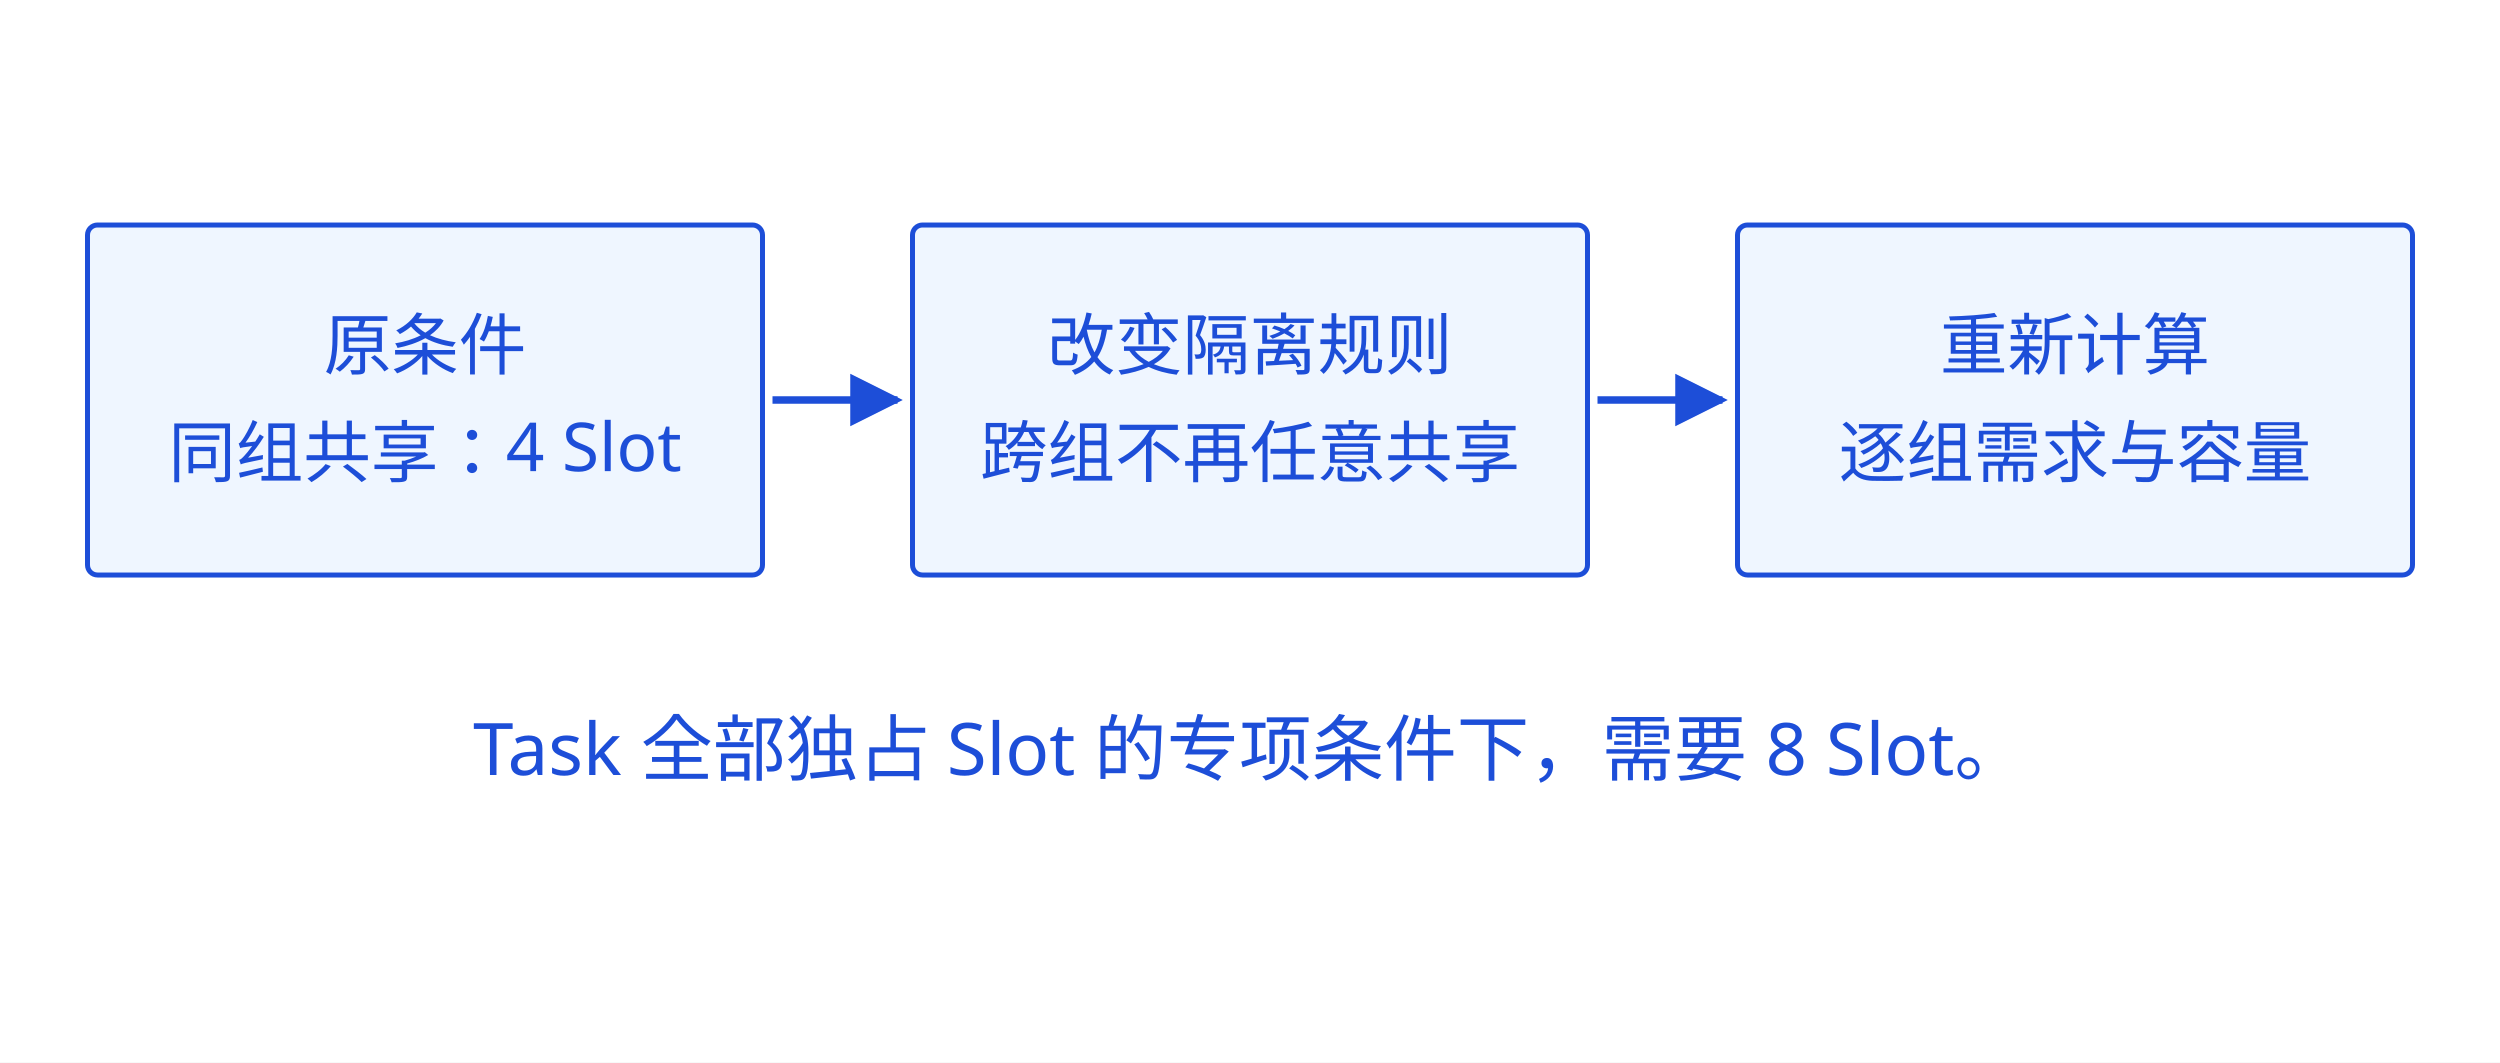
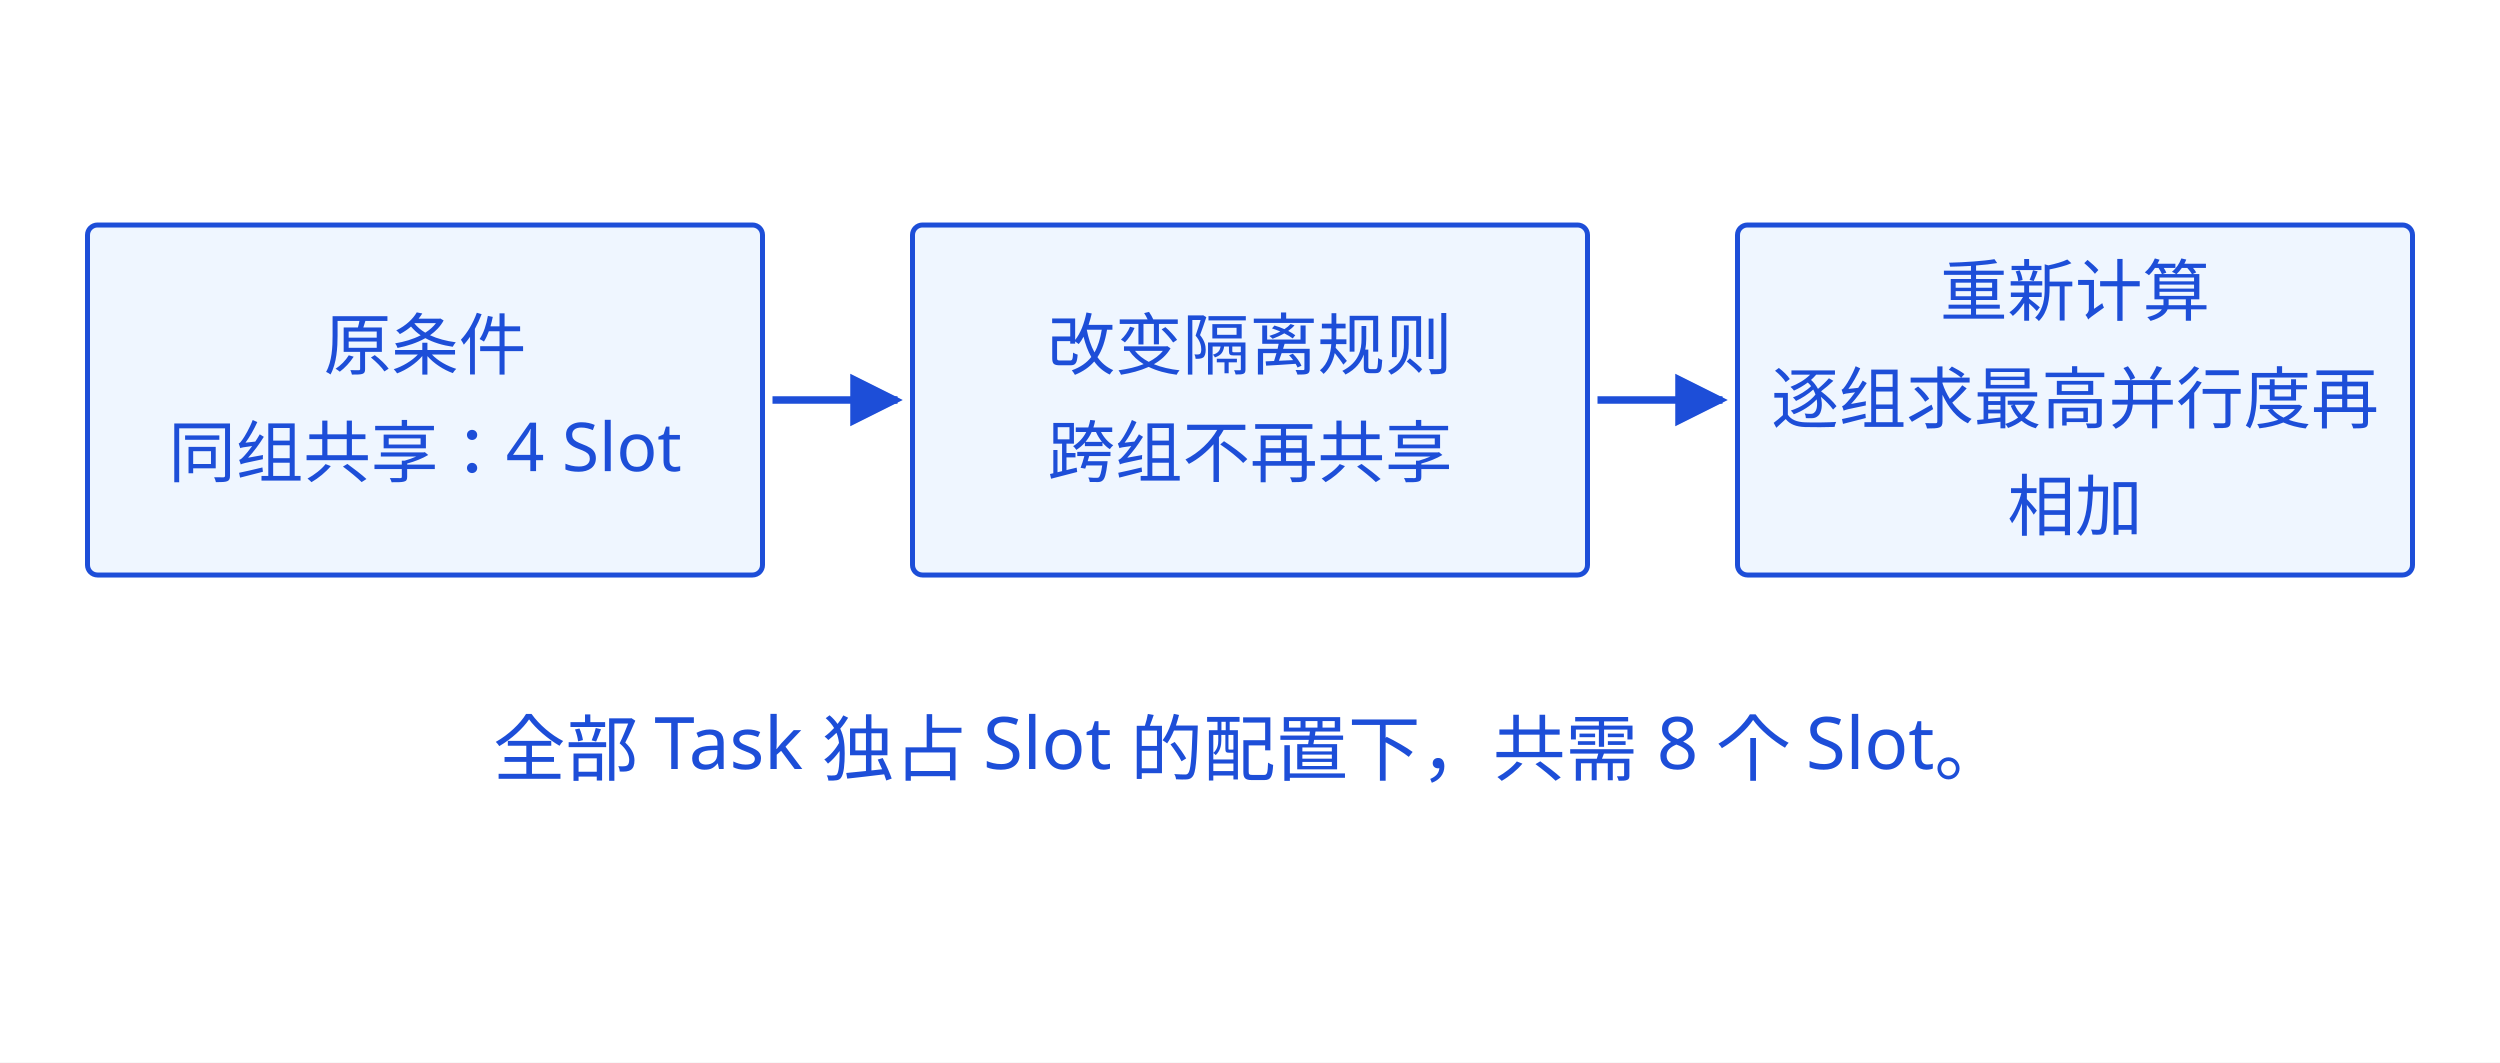
<svg xmlns="http://www.w3.org/2000/svg" viewBox="0 0 1000 425" role="img">
  <defs>
    <marker id="1d4ed8" viewBox="0 0 10 10" refX="9" refY="5" markerWidth="7" markerHeight="7" orient="auto">
      <path d="M0 0L10 5L0 10Z" fill="#1d4ed8" />
    </marker>
    <marker id="dc2626" viewBox="0 0 10 10" refX="9" refY="5" markerWidth="7" markerHeight="7" orient="auto">
      <path d="M0 0L10 5L0 10Z" fill="#dc2626" />
    </marker>
    <marker id="15803d" viewBox="0 0 10 10" refX="9" refY="5" markerWidth="7" markerHeight="7" orient="auto">
      <path d="M0 0L10 5L0 10Z" fill="#15803d" />
    </marker>
    <marker id="b45309" viewBox="0 0 10 10" refX="9" refY="5" markerWidth="7" markerHeight="7" orient="auto">
      <path d="M0 0L10 5L0 10Z" fill="#b45309" />
    </marker>
    <marker id="64748b" viewBox="0 0 10 10" refX="9" refY="5" markerWidth="7" markerHeight="7" orient="auto">
      <path d="M0 0L10 5L0 10Z" fill="#64748b" />
    </marker>
  </defs>
  <rect width="1000" height="425" fill="white" />
  <g font-family="PingFang SC,Microsoft YaHei,sans-serif">
    <rect x="35.0" y="90" width="270" height="140" rx="4" fill="#eff6ff" stroke="#1d4ed8" stroke-width="2" />
    <text x="170.0" y="147.68" font-size="27" fill="#1d4ed8" text-anchor="middle" font-weight="400">原条件</text>
    <text x="170.0" y="190.68" font-size="27" fill="#1d4ed8" text-anchor="middle" font-weight="400">同组共享：4 Slot</text>
    <path d="M309.0 160L359.0 160" fill="none" stroke="#1d4ed8" stroke-width="3" marker-end="url(#1d4ed8)" />
    <rect x="365.0" y="90" width="270" height="140" rx="4" fill="#eff6ff" stroke="#1d4ed8" stroke-width="2" />
    <text x="500.0" y="147.68" font-size="27" fill="#1d4ed8" text-anchor="middle" font-weight="400">改变隔离规则</text>
-     <text x="500.0" y="190.68" font-size="27" fill="#1d4ed8" text-anchor="middle" font-weight="400">跨组不再任意共享</text>
+     <text x="500.0" y="190.68" font-size="27" fill="#1d4ed8" text-anchor="middle" font-weight="400">跨组不再共享</text>
    <path d="M639.0 160L689.0 160" fill="none" stroke="#1d4ed8" stroke-width="3" marker-end="url(#1d4ed8)" />
    <rect x="695.0" y="90" width="270" height="140" rx="4" fill="#eff6ff" stroke="#1d4ed8" stroke-width="2" />
-     <text x="830.0" y="147.68" font-size="27" fill="#1d4ed8" text-anchor="middle" font-weight="400">重新计算</text>
-     <text x="830.0" y="190.68" font-size="27" fill="#1d4ed8" text-anchor="middle" font-weight="400">逐组需求与容量</text>
-     <text x="500" y="310" font-size="29" fill="#1d4ed8" text-anchor="middle" font-weight="400">Task 全部独占 Slot 的专项条件下，需要 8 Slot。</text>
+     <text x="830.0" y="126.18" font-size="27" fill="#1d4ed8" text-anchor="middle" font-weight="400">重新计算</text>
+     <text x="830.0" y="169.18" font-size="27" fill="#1d4ed8" text-anchor="middle" font-weight="400">逐组求最高并行度再</text>
+     <text x="830.0" y="212.18" font-size="27" fill="#1d4ed8" text-anchor="middle" font-weight="400">相加</text>
+     <text x="500" y="310" font-size="29" fill="#1d4ed8" text-anchor="middle" font-weight="400">全部 Task 独占 Slot 的配置下，共需 8 个 Slot。</text>
  </g>
</svg>
